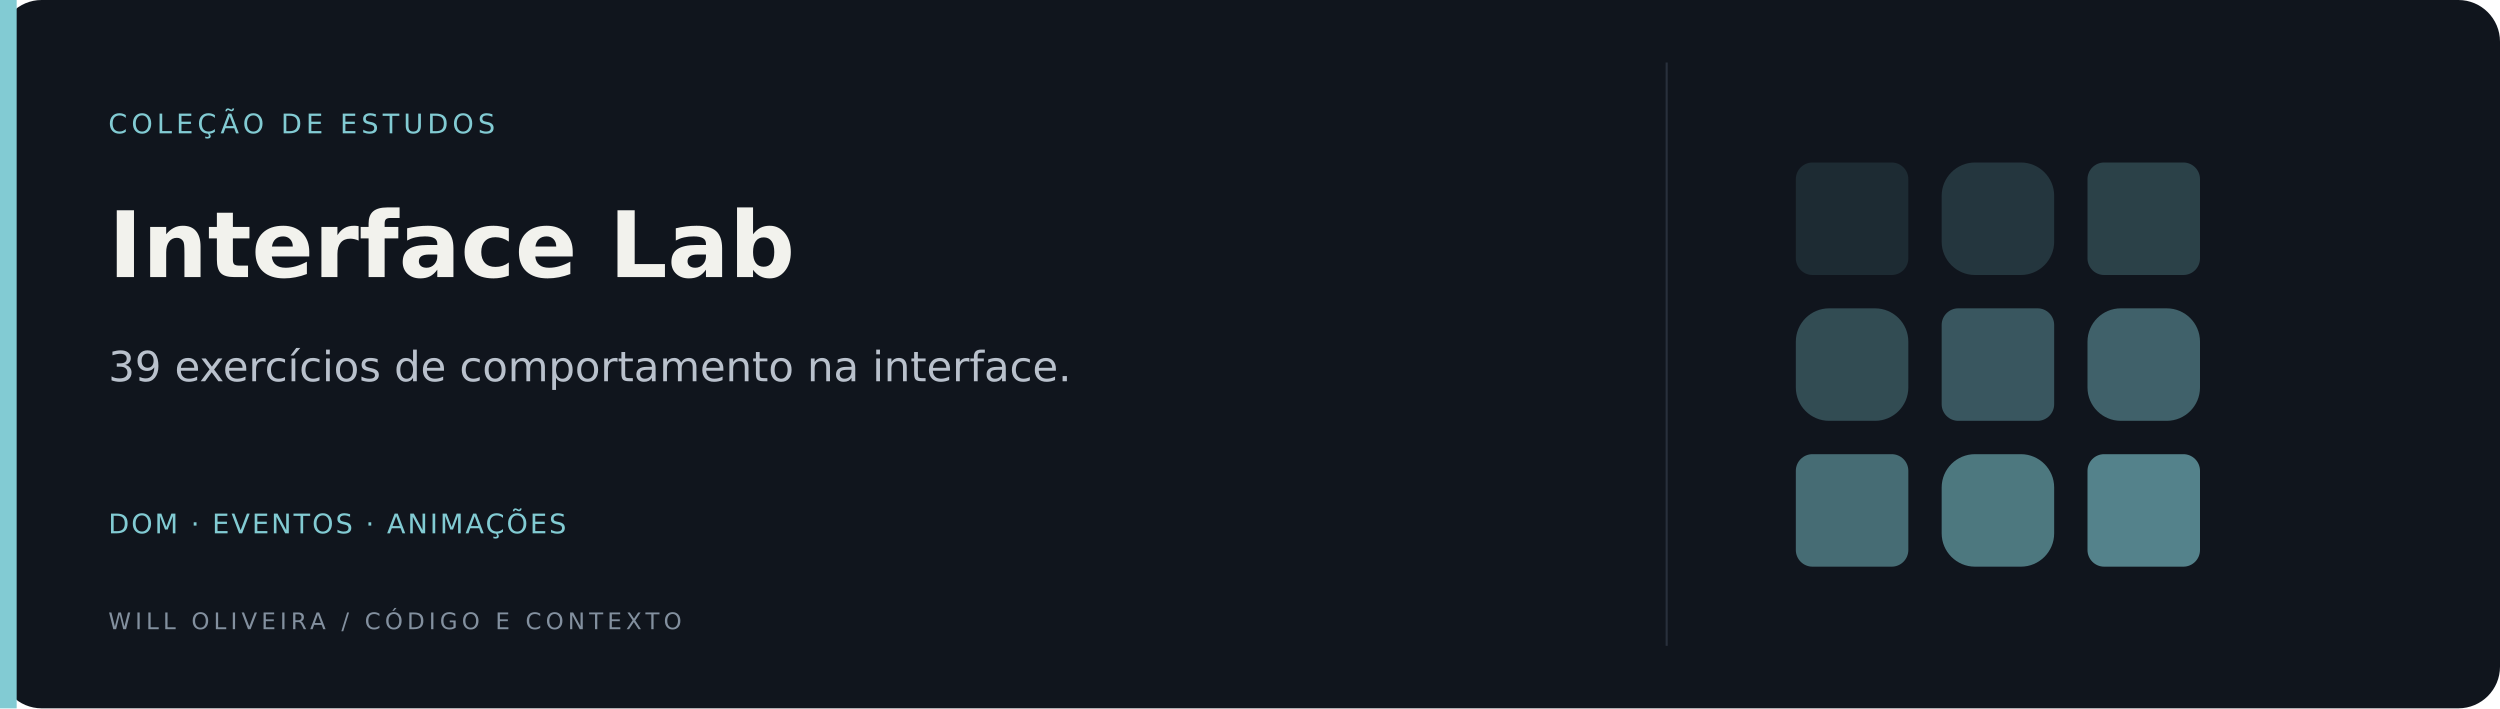
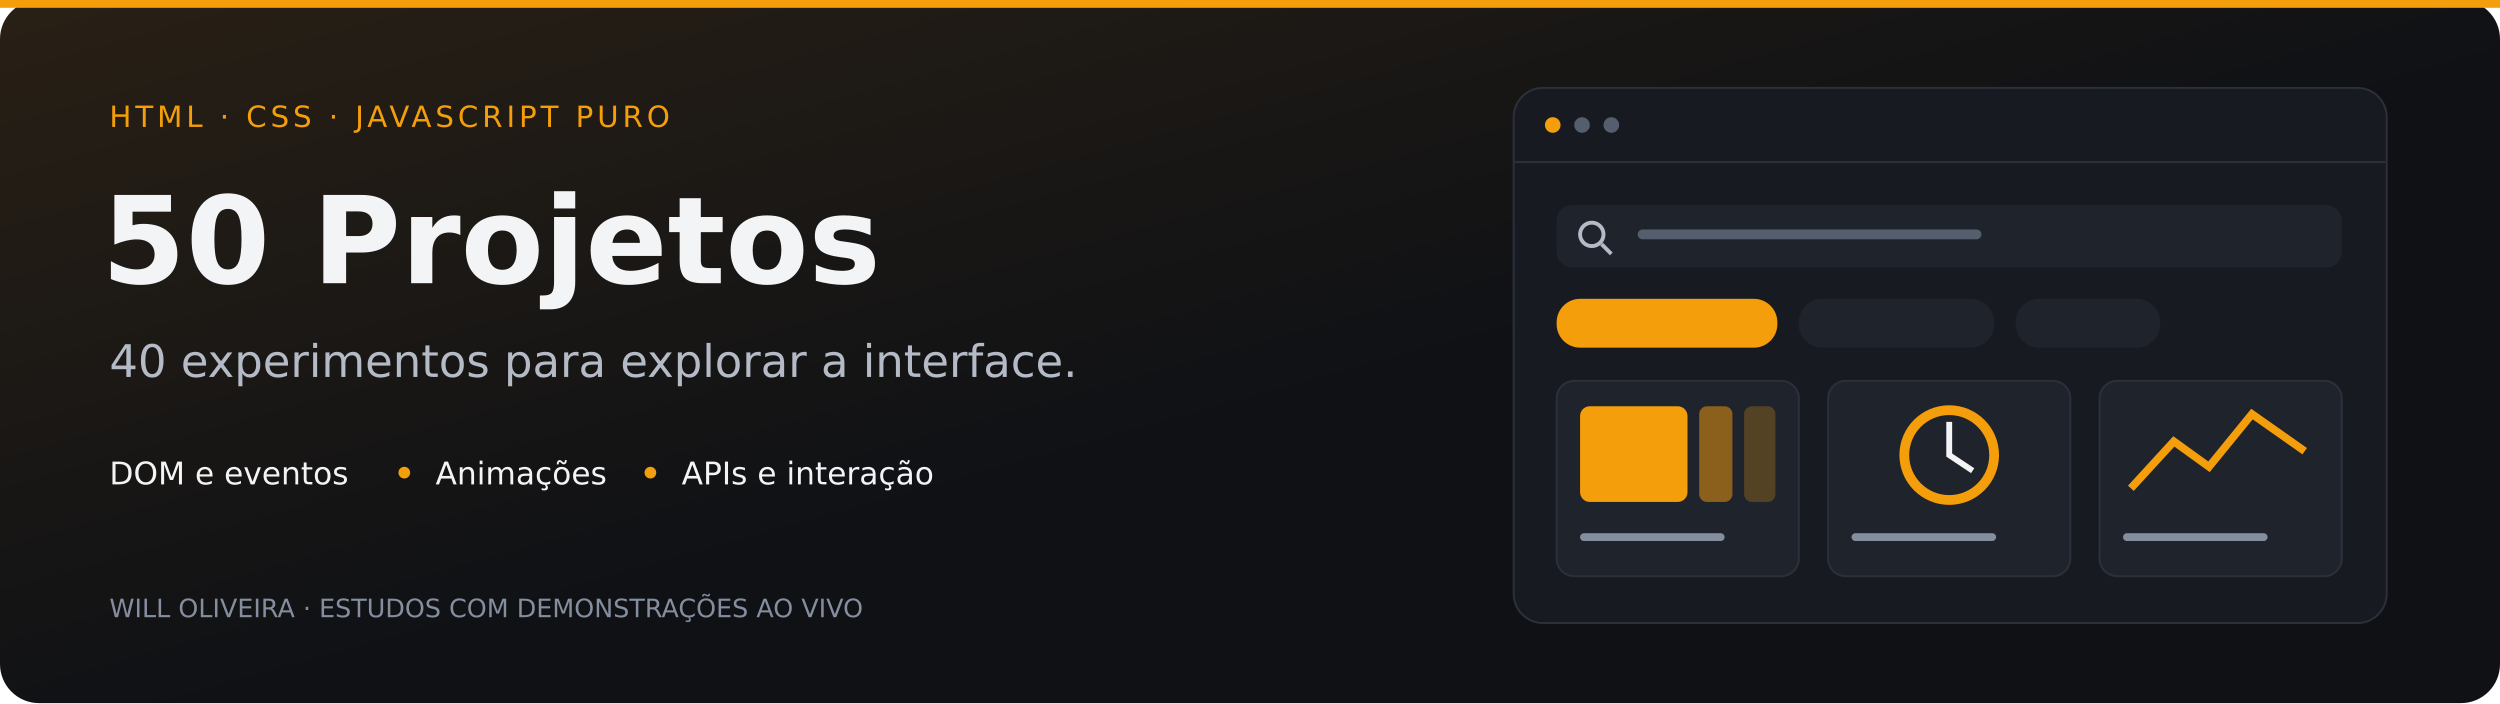
- <svg xmlns="http://www.w3.org/2000/svg" width="1200" height="340" viewBox="0 0 1200 340" role="img" aria-label="Interface Lab: 39 exercícios de comportamento na interface.">
-   <rect width="1200" height="340" rx="20" fill="#10151d" />
-   <rect x="0" y="0" width="8" height="340" fill="#82cbd3" />
-   <path d="M800 30V310" stroke="#28303c" />
+ <svg xmlns="http://www.w3.org/2000/svg" width="1280" height="360" viewBox="0 0 1280 360" role="img" aria-labelledby="title desc">
+   <defs>
+     <linearGradient id="bg" x2="1" y2="1">
+       <stop stop-color="#292015" />
+       <stop offset=".55" stop-color="#0f1115" />
+     </linearGradient>
+   </defs>
+   <rect width="1280" height="360" rx="20" fill="url(#bg)" />
+   <path d="M0 0H1280" stroke="#f59e0b" stroke-width="8" />
  <g font-family="DejaVu Sans, sans-serif">
-     <text x="52" y="64" font-size="13" letter-spacing="2" fill="#82cbd3">COLEÇÃO DE ESTUDOS</text>
-     <text x="52" y="133" font-size="44" font-weight="700" fill="#f2f2ed">Interface Lab</text>
-     <text x="52" y="183" font-size="20" fill="#b9c1cc">39 exercícios de comportamento na interface.</text>
-     <text x="52" y="256" font-size="13" letter-spacing="1" fill="#82cbd3">DOM · EVENTOS · ANIMAÇÕES</text>
-     <text x="52" y="302" font-size="11" letter-spacing="2" fill="#83909f">WILL OLIVEIRA / CÓDIGO E CONTEXTO</text>
+     <text x="56" y="65" fill="#f59e0b" font-size="15" letter-spacing="2">HTML · CSS · JAVASCRIPT PURO</text>
+     <text x="52" y="145" fill="#f3f4f6" font-size="62" font-weight="700">50 Projetos</text>
+     <text x="56" y="193" fill="#b4bac6" font-size="23">40 experimentos para explorar a interface.</text>
+     <text x="56" y="248" fill="#f3f4f6" font-size="16">DOM e eventos</text>
+     <circle cx="207" cy="242" r="3" fill="#f59e0b" />
+     <text x="223" y="248" fill="#f3f4f6" font-size="16">Animações</text>
+     <circle cx="333" cy="242" r="3" fill="#f59e0b" />
+     <text x="349" y="248" fill="#f3f4f6" font-size="16">APIs e interação</text>
+     <text x="56" y="316" fill="#858e9e" font-size="13">WILL OLIVEIRA · ESTUDOS COM DEMONSTRAÇÕES AO VIVO</text>
  </g>
-   <g>
-     <rect x="862" y="78" width="54" height="54" rx="8" fill="#82cbd3" opacity="0.12" />
-     <rect x="932" y="78" width="54" height="54" rx="16" fill="#82cbd3" opacity="0.18" />
-     <rect x="1002" y="78" width="54" height="54" rx="8" fill="#82cbd3" opacity="0.24" />
-     <rect x="862" y="148" width="54" height="54" rx="16" fill="#82cbd3" opacity="0.3" />
-     <rect x="932" y="148" width="54" height="54" rx="8" fill="#82cbd3" opacity="0.36" />
-     <rect x="1002" y="148" width="54" height="54" rx="16" fill="#82cbd3" opacity="0.42" />
-     <rect x="862" y="218" width="54" height="54" rx="8" fill="#82cbd3" opacity="0.48" />
-     <rect x="932" y="218" width="54" height="54" rx="16" fill="#82cbd3" opacity="0.54" />
-     <rect x="1002" y="218" width="54" height="54" rx="8" fill="#82cbd3" opacity="0.6" />
+   <g transform="translate(775 45)">
+     <rect width="447" height="274" rx="15" fill="#171a21" stroke="#2b303b" />
+     <path d="M0 38H447" stroke="#2b303b" />
+     <circle cx="20" cy="19" r="4" fill="#f59e0b" />
+     <circle cx="35" cy="19" r="4" fill="#555e6c" />
+     <circle cx="50" cy="19" r="4" fill="#555e6c" />
+     <rect x="22" y="60" width="402" height="32" rx="8" fill="#1f232c" />
+     <circle cx="40" cy="75" r="6" fill="none" stroke="#b4bac6" stroke-width="2" />
+     <path d="M45 80L50 85" stroke="#b4bac6" stroke-width="2" />
+     <path d="M66 75H237" stroke="#555e6c" stroke-width="5" stroke-linecap="round" />
+     <rect x="22" y="108" width="113" height="25" rx="12" fill="#f59e0b" />
+     <rect x="146" y="108" width="100" height="25" rx="12" fill="#1f232c" />
+     <rect x="257" y="108" width="74" height="25" rx="12" fill="#1f232c" />
+     <g fill="#1f232c" stroke="#2b303b">
+       <rect x="22" y="150" width="124" height="100" rx="9" />
+       <rect x="161" y="150" width="124" height="100" rx="9" />
+       <rect x="300" y="150" width="124" height="100" rx="9" />
+     </g>
+     <g fill="#f59e0b">
+       <rect x="34" y="163" width="55" height="49" rx="5" />
+       <rect x="95" y="163" width="17" height="49" rx="4" opacity=".5" />
+       <rect x="118" y="163" width="16" height="49" rx="4" opacity=".25" />
+       <circle cx="223" cy="188" r="23" fill="none" stroke="#f59e0b" stroke-width="5" />
+       <path d="M223 171V188L235 196" fill="none" stroke="#f3f4f6" stroke-width="3" />
+       <path d="M316 205L338 181L356 194L378 167L405 186" fill="none" stroke="#f59e0b" stroke-width="4" />
+     </g>
+     <g stroke="#858e9e" stroke-width="4" stroke-linecap="round">
+       <path d="M36 230H106" />
+       <path d="M175 230H245" />
+       <path d="M314 230H384" />
+     </g>
  </g>
</svg>
